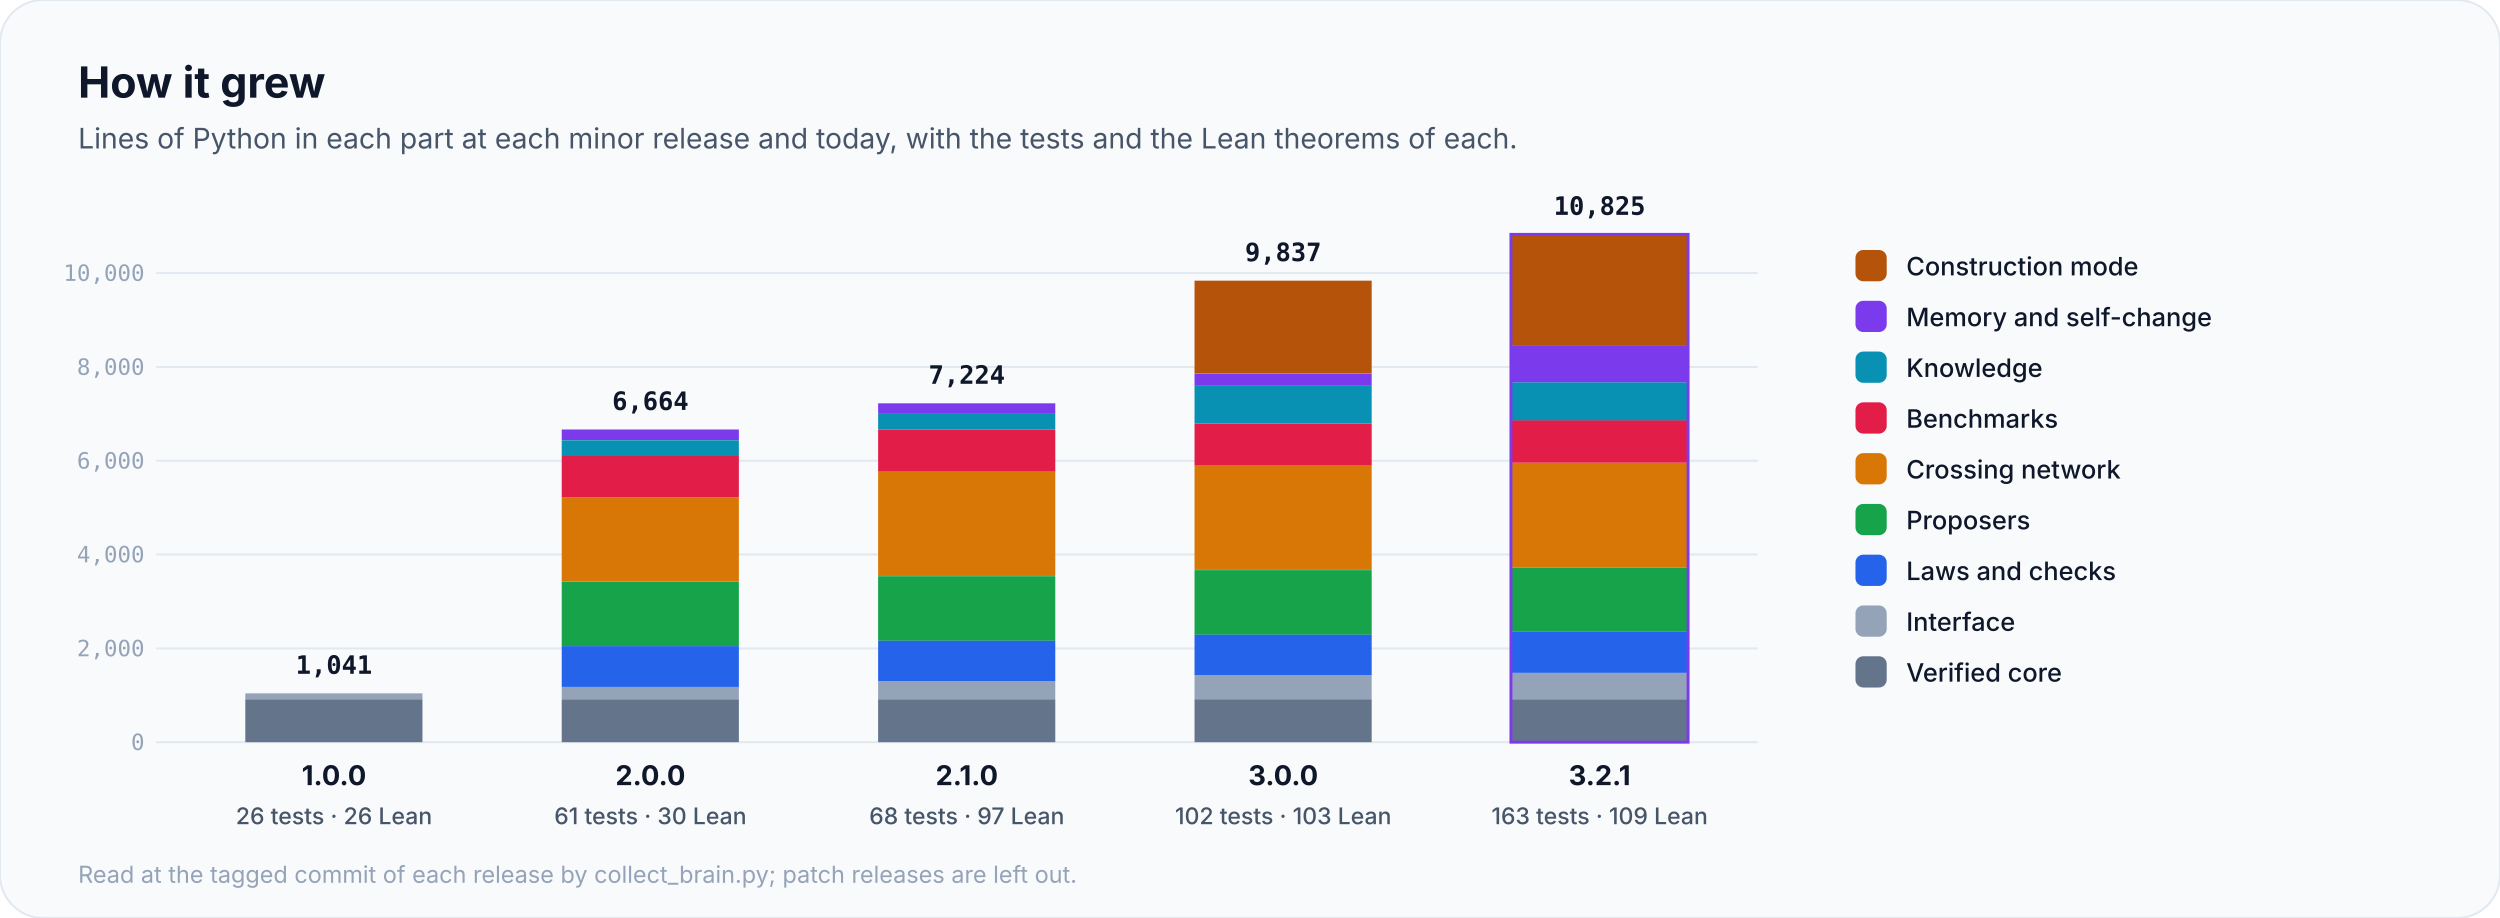
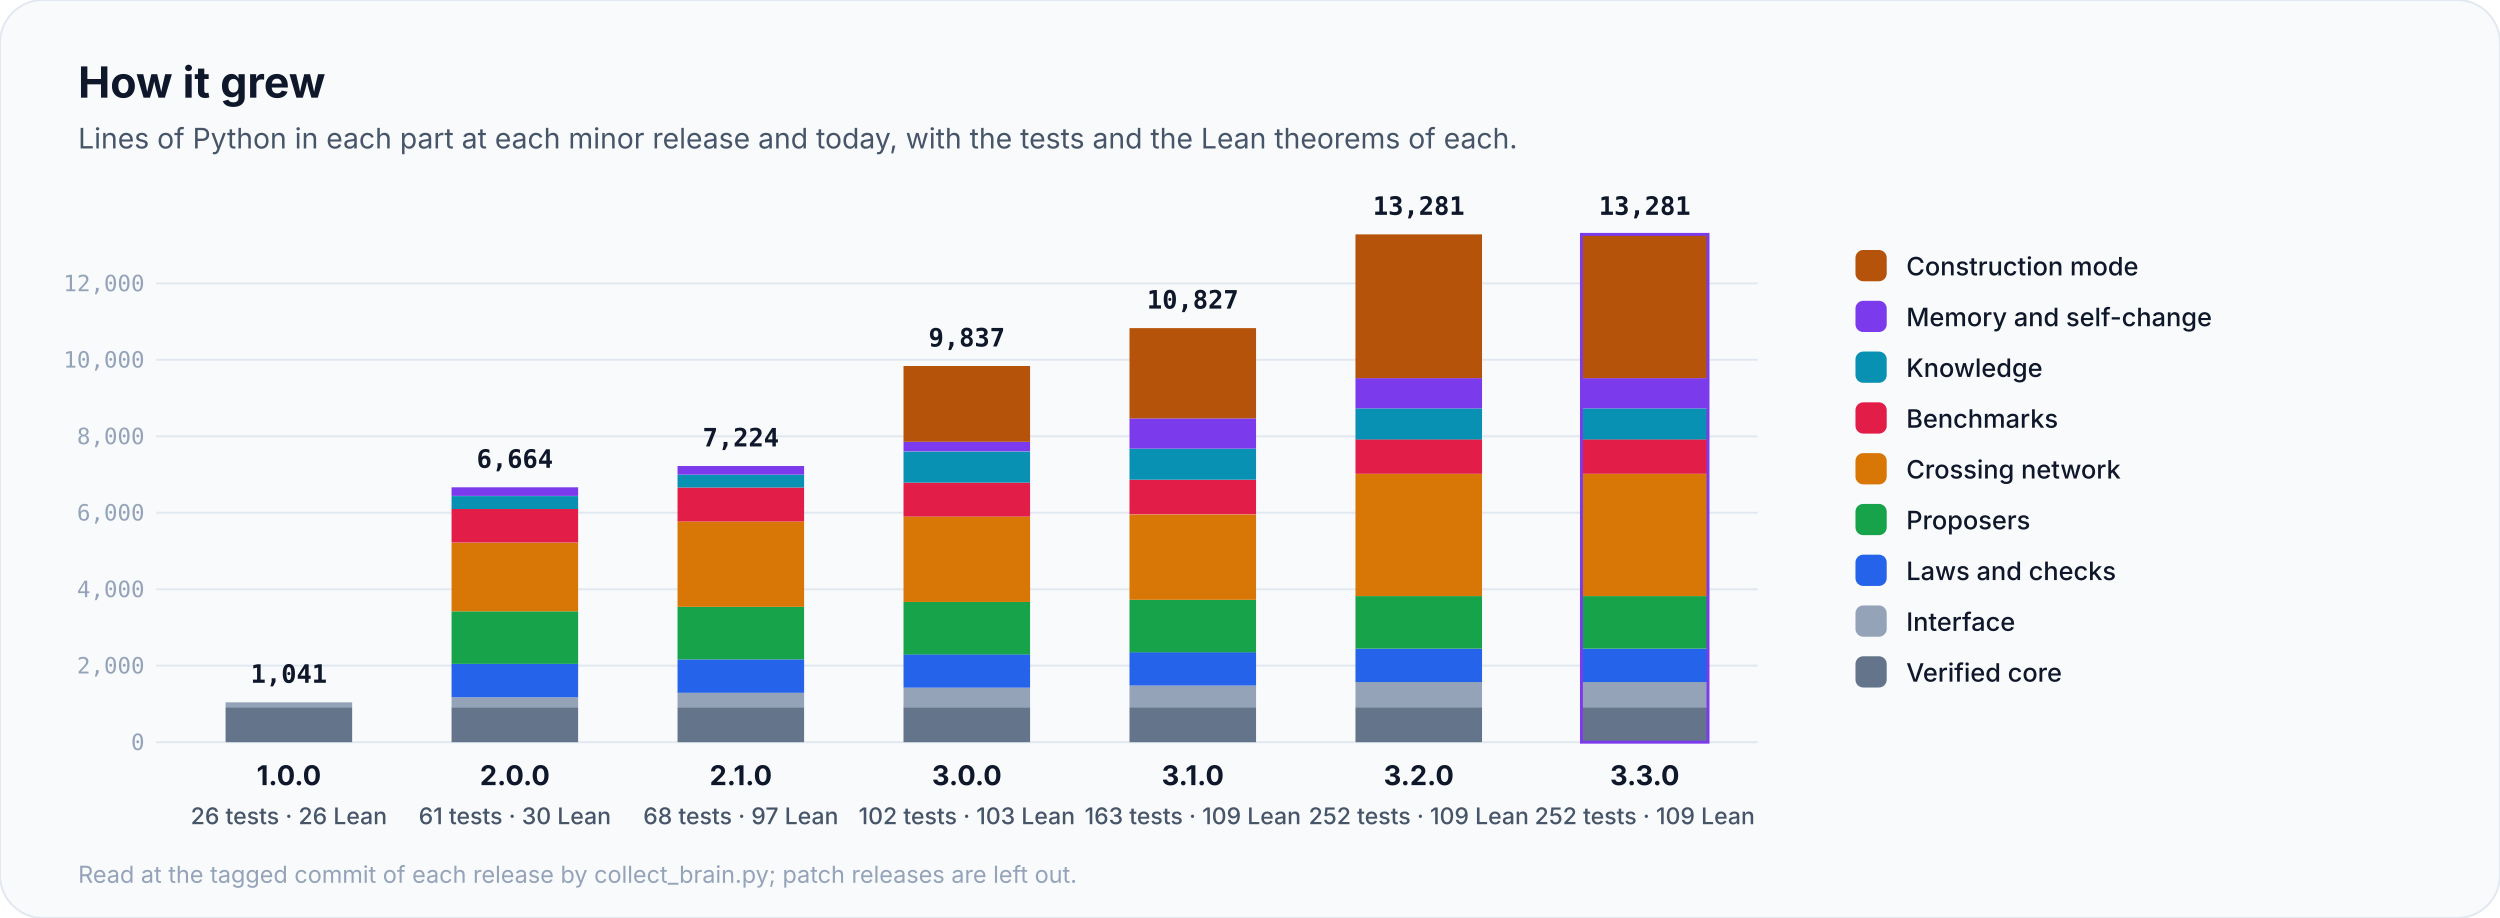
<svg xmlns="http://www.w3.org/2000/svg" viewBox="0 0 1280 470" width="1280" height="470" role="img" aria-label="How Anaxia grew, release by release">
  <style>@keyframes flow{to{stroke-dashoffset:-28}}@keyframes pulse{0%,100%{transform:scale(1)}50%{transform:scale(1.12)}}@keyframes rise{from{transform:scaleX(0)}to{transform:scaleX(1)}}[marker-end]{stroke-dasharray:8 6;animation:flow 1.4s linear infinite}.pulse{transform-box:fill-box;transform-origin:center;animation:pulse 2.4s ease-in-out infinite}.rise{transform-box:fill-box;transform-origin:left;animation:rise 1.8s cubic-bezier(.2,.8,.2,1) both}@keyframes draw{from{stroke-dashoffset:1}to{stroke-dashoffset:0}}.draw{stroke-dasharray:1;stroke-dashoffset:1;animation:draw 1.1s cubic-bezier(.4,0,.2,1) forwards}@keyframes orbit{to{transform:rotate(360deg)}}.orbit{transform-box:fill-box;transform-origin:center;animation:orbit 12s linear infinite}@keyframes grow{from{transform:scaleY(0)}to{transform:scaleY(1)}}.grow{transform-box:fill-box;transform-origin:bottom;animation:grow 1.6s cubic-bezier(.2,.8,.2,1) both}@keyframes fade{from{opacity:0;transform:translateY(10px)}to{opacity:1;transform:none}}.fade{animation:fade .9s cubic-bezier(.2,.8,.2,1) both}@keyframes ping{0%{opacity:.7;transform:scale(1)}100%{opacity:0;transform:scale(2.6)}}.ping{transform-box:fill-box;transform-origin:center;animation:ping 2.2s cubic-bezier(0,0,.2,1) infinite}@keyframes sweep{0%,55%{transform:translateX(-100%)}100%{transform:translateX(100%)}}.sweep{transform-box:fill-box;animation:sweep 7s ease-in-out infinite}@keyframes march{to{stroke-dashoffset:-24}}.march{stroke-dasharray:3 9;animation:march 2s linear infinite}</style>
  <style>@media (prefers-reduced-motion:reduce){*{animation:none!important}.draw{stroke-dashoffset:0!important}.ping,.sweep{display:none}}</style>
  <rect width="1280" height="470" rx="22" fill="#f8fafc" stroke="#e2e8f0" />
  <text x="40.0" y="50.0" font-family="Inter, 'Segoe UI', Roboto, Helvetica, Arial, sans-serif" font-size="22" font-weight="700" fill="#0f172a" text-anchor="start">How it grew</text>
  <text x="40.0" y="76.0" font-family="Inter, 'Segoe UI', Roboto, Helvetica, Arial, sans-serif" font-size="14.5" font-weight="400" fill="#475569" text-anchor="start">Lines of Python in each part at each minor release and today, with the tests and the Lean theorems of each.</text>
  <line x1="80" y1="380.0" x2="900" y2="380.0" stroke="#e2e8f0" />
  <text x="74.0" y="384.0" font-family="'JetBrains Mono', 'SFMono-Regular', Menlo, Consolas, monospace" font-size="11.5" font-weight="500" fill="#94a3b8" text-anchor="end">0</text>
-   <line x1="80" y1="332.0" x2="900" y2="332.0" stroke="#e2e8f0" />
-   <text x="74.0" y="336.0" font-family="'JetBrains Mono', 'SFMono-Regular', Menlo, Consolas, monospace" font-size="11.5" font-weight="500" fill="#94a3b8" text-anchor="end">2,000</text>
-   <line x1="80" y1="283.9" x2="900" y2="283.9" stroke="#e2e8f0" />
-   <text x="74.0" y="287.9" font-family="'JetBrains Mono', 'SFMono-Regular', Menlo, Consolas, monospace" font-size="11.5" font-weight="500" fill="#94a3b8" text-anchor="end">4,000</text>
-   <line x1="80" y1="235.9" x2="900" y2="235.9" stroke="#e2e8f0" />
-   <text x="74.0" y="239.9" font-family="'JetBrains Mono', 'SFMono-Regular', Menlo, Consolas, monospace" font-size="11.5" font-weight="500" fill="#94a3b8" text-anchor="end">6,000</text>
-   <line x1="80" y1="187.9" x2="900" y2="187.9" stroke="#e2e8f0" />
-   <text x="74.0" y="191.9" font-family="'JetBrains Mono', 'SFMono-Regular', Menlo, Consolas, monospace" font-size="11.5" font-weight="500" fill="#94a3b8" text-anchor="end">8,000</text>
-   <line x1="80" y1="139.8" x2="900" y2="139.8" stroke="#e2e8f0" />
-   <text x="74.0" y="143.8" font-family="'JetBrains Mono', 'SFMono-Regular', Menlo, Consolas, monospace" font-size="11.5" font-weight="500" fill="#94a3b8" text-anchor="end">10,000</text>
+   <line x1="80" y1="340.8" x2="900" y2="340.8" stroke="#e2e8f0" />
+   <text x="74.0" y="344.8" font-family="'JetBrains Mono', 'SFMono-Regular', Menlo, Consolas, monospace" font-size="11.5" font-weight="500" fill="#94a3b8" text-anchor="end">2,000</text>
+   <line x1="80" y1="301.7" x2="900" y2="301.7" stroke="#e2e8f0" />
+   <text x="74.0" y="305.7" font-family="'JetBrains Mono', 'SFMono-Regular', Menlo, Consolas, monospace" font-size="11.5" font-weight="500" fill="#94a3b8" text-anchor="end">4,000</text>
+   <line x1="80" y1="262.5" x2="900" y2="262.5" stroke="#e2e8f0" />
+   <text x="74.0" y="266.5" font-family="'JetBrains Mono', 'SFMono-Regular', Menlo, Consolas, monospace" font-size="11.5" font-weight="500" fill="#94a3b8" text-anchor="end">6,000</text>
+   <line x1="80" y1="223.4" x2="900" y2="223.4" stroke="#e2e8f0" />
+   <text x="74.0" y="227.4" font-family="'JetBrains Mono', 'SFMono-Regular', Menlo, Consolas, monospace" font-size="11.5" font-weight="500" fill="#94a3b8" text-anchor="end">8,000</text>
+   <line x1="80" y1="184.2" x2="900" y2="184.2" stroke="#e2e8f0" />
+   <text x="74.0" y="188.2" font-family="'JetBrains Mono', 'SFMono-Regular', Menlo, Consolas, monospace" font-size="11.5" font-weight="500" fill="#94a3b8" text-anchor="end">10,000</text>
+   <line x1="80" y1="145.1" x2="900" y2="145.1" stroke="#e2e8f0" />
+   <text x="74.0" y="149.1" font-family="'JetBrains Mono', 'SFMono-Regular', Menlo, Consolas, monospace" font-size="11.5" font-weight="500" fill="#94a3b8" text-anchor="end">12,000</text>
  <g class="grow" style="animation-delay:0.00s">
-     <rect x="125.6" y="358.0" width="90.7" height="22.0" fill="#64748b" />
-     <rect x="125.6" y="355.0" width="90.7" height="3.0" fill="#94a3b8" />
+     <rect x="115.5" y="362.1" width="64.8" height="17.9" fill="#64748b" />
+     <rect x="115.5" y="359.6" width="64.8" height="2.4" fill="#94a3b8" />
  </g>
-   <text x="171.0" y="345.0" font-family="'JetBrains Mono', 'SFMono-Regular', Menlo, Consolas, monospace" font-size="13" font-weight="700" fill="#0f172a" text-anchor="middle" class="fade" style="animation-delay:1.00s">1,041</text>
-   <text x="171.0" y="402.0" font-family="Inter, 'Segoe UI', Roboto, Helvetica, Arial, sans-serif" font-size="14" font-weight="700" fill="#0f172a" text-anchor="middle">1.0.0</text>
-   <text x="171.0" y="422.0" font-family="Inter, 'Segoe UI', Roboto, Helvetica, Arial, sans-serif" font-size="11.8" font-weight="500" fill="#475569" text-anchor="middle">26 tests · 26 Lean</text>
+   <text x="147.9" y="349.6" font-family="'JetBrains Mono', 'SFMono-Regular', Menlo, Consolas, monospace" font-size="13" font-weight="700" fill="#0f172a" text-anchor="middle" class="fade" style="animation-delay:1.00s">1,041</text>
+   <text x="147.9" y="402.0" font-family="Inter, 'Segoe UI', Roboto, Helvetica, Arial, sans-serif" font-size="14" font-weight="700" fill="#0f172a" text-anchor="middle">1.0.0</text>
+   <text x="147.9" y="422.0" font-family="Inter, 'Segoe UI', Roboto, Helvetica, Arial, sans-serif" font-size="11.8" font-weight="500" fill="#475569" text-anchor="middle">26 tests · 26 Lean</text>
  <g class="grow" style="animation-delay:0.22s">
-     <rect x="287.6" y="358.0" width="90.7" height="22.0" fill="#64748b" />
-     <rect x="287.6" y="351.7" width="90.7" height="6.3" fill="#94a3b8" />
-     <rect x="287.6" y="330.8" width="90.7" height="20.9" fill="#2563eb" />
-     <rect x="287.6" y="297.8" width="90.7" height="33.0" fill="#16a34a" />
-     <rect x="287.6" y="254.7" width="90.7" height="43.1" fill="#d97706" />
-     <rect x="287.6" y="233.4" width="90.7" height="21.3" fill="#e11d48" />
-     <rect x="287.6" y="225.4" width="90.7" height="8.1" fill="#0891b2" />
-     <rect x="287.6" y="219.9" width="90.7" height="5.4" fill="#7c3aed" />
+     <rect x="231.2" y="362.1" width="64.8" height="17.9" fill="#64748b" />
+     <rect x="231.2" y="357.0" width="64.8" height="5.1" fill="#94a3b8" />
+     <rect x="231.2" y="339.9" width="64.8" height="17.1" fill="#2563eb" />
+     <rect x="231.2" y="313.0" width="64.8" height="26.9" fill="#16a34a" />
+     <rect x="231.2" y="277.9" width="64.8" height="35.1" fill="#d97706" />
+     <rect x="231.2" y="260.5" width="64.8" height="17.3" fill="#e11d48" />
+     <rect x="231.2" y="254.0" width="64.8" height="6.6" fill="#0891b2" />
+     <rect x="231.2" y="249.5" width="64.8" height="4.4" fill="#7c3aed" />
  </g>
-   <text x="333.0" y="209.9" font-family="'JetBrains Mono', 'SFMono-Regular', Menlo, Consolas, monospace" font-size="13" font-weight="700" fill="#0f172a" text-anchor="middle" class="fade" style="animation-delay:1.22s">6,664</text>
-   <text x="333.0" y="402.0" font-family="Inter, 'Segoe UI', Roboto, Helvetica, Arial, sans-serif" font-size="14" font-weight="700" fill="#0f172a" text-anchor="middle">2.0.0</text>
-   <text x="333.0" y="422.0" font-family="Inter, 'Segoe UI', Roboto, Helvetica, Arial, sans-serif" font-size="11.8" font-weight="500" fill="#475569" text-anchor="middle">61 tests · 30 Lean</text>
+   <text x="263.6" y="239.5" font-family="'JetBrains Mono', 'SFMono-Regular', Menlo, Consolas, monospace" font-size="13" font-weight="700" fill="#0f172a" text-anchor="middle" class="fade" style="animation-delay:1.22s">6,664</text>
+   <text x="263.6" y="402.0" font-family="Inter, 'Segoe UI', Roboto, Helvetica, Arial, sans-serif" font-size="14" font-weight="700" fill="#0f172a" text-anchor="middle">2.0.0</text>
+   <text x="263.6" y="422.0" font-family="Inter, 'Segoe UI', Roboto, Helvetica, Arial, sans-serif" font-size="11.8" font-weight="500" fill="#475569" text-anchor="middle">61 tests · 30 Lean</text>
  <g class="grow" style="animation-delay:0.44s">
-     <rect x="449.6" y="358.0" width="90.7" height="22.0" fill="#64748b" />
-     <rect x="449.6" y="348.8" width="90.7" height="9.2" fill="#94a3b8" />
-     <rect x="449.6" y="327.9" width="90.7" height="20.9" fill="#2563eb" />
-     <rect x="449.6" y="295.0" width="90.7" height="33.0" fill="#16a34a" />
-     <rect x="449.6" y="241.3" width="90.7" height="53.6" fill="#d97706" />
-     <rect x="449.6" y="220.0" width="90.7" height="21.4" fill="#e11d48" />
-     <rect x="449.6" y="211.9" width="90.7" height="8.1" fill="#0891b2" />
-     <rect x="449.6" y="206.5" width="90.7" height="5.4" fill="#7c3aed" />
+     <rect x="346.9" y="362.1" width="64.8" height="17.9" fill="#64748b" />
+     <rect x="346.9" y="354.6" width="64.8" height="7.5" fill="#94a3b8" />
+     <rect x="346.9" y="337.6" width="64.8" height="17.1" fill="#2563eb" />
+     <rect x="346.9" y="310.7" width="64.8" height="26.9" fill="#16a34a" />
+     <rect x="346.9" y="267.0" width="64.8" height="43.7" fill="#d97706" />
+     <rect x="346.9" y="249.6" width="64.8" height="17.4" fill="#e11d48" />
+     <rect x="346.9" y="243.0" width="64.8" height="6.6" fill="#0891b2" />
+     <rect x="346.9" y="238.6" width="64.8" height="4.4" fill="#7c3aed" />
  </g>
-   <text x="495.0" y="196.5" font-family="'JetBrains Mono', 'SFMono-Regular', Menlo, Consolas, monospace" font-size="13" font-weight="700" fill="#0f172a" text-anchor="middle" class="fade" style="animation-delay:1.44s">7,224</text>
-   <text x="495.0" y="402.0" font-family="Inter, 'Segoe UI', Roboto, Helvetica, Arial, sans-serif" font-size="14" font-weight="700" fill="#0f172a" text-anchor="middle">2.1.0</text>
-   <text x="495.0" y="422.0" font-family="Inter, 'Segoe UI', Roboto, Helvetica, Arial, sans-serif" font-size="11.8" font-weight="500" fill="#475569" text-anchor="middle">68 tests · 97 Lean</text>
+   <text x="379.3" y="228.6" font-family="'JetBrains Mono', 'SFMono-Regular', Menlo, Consolas, monospace" font-size="13" font-weight="700" fill="#0f172a" text-anchor="middle" class="fade" style="animation-delay:1.44s">7,224</text>
+   <text x="379.3" y="402.0" font-family="Inter, 'Segoe UI', Roboto, Helvetica, Arial, sans-serif" font-size="14" font-weight="700" fill="#0f172a" text-anchor="middle">2.1.0</text>
+   <text x="379.3" y="422.0" font-family="Inter, 'Segoe UI', Roboto, Helvetica, Arial, sans-serif" font-size="11.8" font-weight="500" fill="#475569" text-anchor="middle">68 tests · 97 Lean</text>
  <g class="grow" style="animation-delay:0.66s">
-     <rect x="611.6" y="358.0" width="90.7" height="22.0" fill="#64748b" />
-     <rect x="611.6" y="345.7" width="90.7" height="12.2" fill="#94a3b8" />
-     <rect x="611.6" y="324.8" width="90.7" height="20.9" fill="#2563eb" />
-     <rect x="611.6" y="291.9" width="90.7" height="33.0" fill="#16a34a" />
-     <rect x="611.6" y="238.2" width="90.7" height="53.6" fill="#d97706" />
-     <rect x="611.6" y="216.9" width="90.7" height="21.4" fill="#e11d48" />
-     <rect x="611.6" y="197.4" width="90.7" height="19.5" fill="#0891b2" />
-     <rect x="611.6" y="191.4" width="90.7" height="6.1" fill="#7c3aed" />
-     <rect x="611.6" y="143.7" width="90.7" height="47.6" fill="#b45309" />
+     <rect x="462.6" y="362.1" width="64.8" height="17.9" fill="#64748b" />
+     <rect x="462.6" y="352.1" width="64.8" height="10.0" fill="#94a3b8" />
+     <rect x="462.6" y="335.0" width="64.8" height="17.1" fill="#2563eb" />
+     <rect x="462.6" y="308.2" width="64.8" height="26.9" fill="#16a34a" />
+     <rect x="462.6" y="264.5" width="64.8" height="43.7" fill="#d97706" />
+     <rect x="462.6" y="247.1" width="64.8" height="17.4" fill="#e11d48" />
+     <rect x="462.6" y="231.2" width="64.8" height="15.9" fill="#0891b2" />
+     <rect x="462.6" y="226.2" width="64.8" height="4.9" fill="#7c3aed" />
+     <rect x="462.6" y="187.4" width="64.8" height="38.8" fill="#b45309" />
  </g>
-   <text x="657.0" y="133.7" font-family="'JetBrains Mono', 'SFMono-Regular', Menlo, Consolas, monospace" font-size="13" font-weight="700" fill="#0f172a" text-anchor="middle" class="fade" style="animation-delay:1.66s">9,837</text>
-   <text x="657.0" y="402.0" font-family="Inter, 'Segoe UI', Roboto, Helvetica, Arial, sans-serif" font-size="14" font-weight="700" fill="#0f172a" text-anchor="middle">3.0.0</text>
-   <text x="657.0" y="422.0" font-family="Inter, 'Segoe UI', Roboto, Helvetica, Arial, sans-serif" font-size="11.8" font-weight="500" fill="#475569" text-anchor="middle">102 tests · 103 Lean</text>
+   <text x="495.0" y="177.4" font-family="'JetBrains Mono', 'SFMono-Regular', Menlo, Consolas, monospace" font-size="13" font-weight="700" fill="#0f172a" text-anchor="middle" class="fade" style="animation-delay:1.66s">9,837</text>
+   <text x="495.0" y="402.0" font-family="Inter, 'Segoe UI', Roboto, Helvetica, Arial, sans-serif" font-size="14" font-weight="700" fill="#0f172a" text-anchor="middle">3.0.0</text>
+   <text x="495.0" y="422.0" font-family="Inter, 'Segoe UI', Roboto, Helvetica, Arial, sans-serif" font-size="11.8" font-weight="500" fill="#475569" text-anchor="middle">102 tests · 103 Lean</text>
  <g class="grow" style="animation-delay:0.88s">
-     <rect x="773.6" y="358.0" width="90.7" height="22.0" fill="#64748b" />
-     <rect x="773.6" y="344.5" width="90.7" height="13.5" fill="#94a3b8" />
-     <rect x="773.6" y="323.5" width="90.7" height="21.0" fill="#2563eb" />
-     <rect x="773.6" y="290.5" width="90.7" height="33.0" fill="#16a34a" />
-     <rect x="773.6" y="236.9" width="90.7" height="53.6" fill="#d97706" />
-     <rect x="773.6" y="215.1" width="90.7" height="21.8" fill="#e11d48" />
-     <rect x="773.6" y="195.7" width="90.7" height="19.5" fill="#0891b2" />
-     <rect x="773.6" y="176.7" width="90.7" height="19.0" fill="#7c3aed" />
-     <rect x="773.6" y="120.0" width="90.7" height="56.7" fill="#b45309" />
+     <rect x="578.3" y="362.1" width="64.8" height="17.9" fill="#64748b" />
+     <rect x="578.3" y="351.0" width="64.8" height="11.0" fill="#94a3b8" />
+     <rect x="578.3" y="333.9" width="64.8" height="17.1" fill="#2563eb" />
+     <rect x="578.3" y="307.1" width="64.8" height="26.9" fill="#16a34a" />
+     <rect x="578.3" y="263.4" width="64.8" height="43.7" fill="#d97706" />
+     <rect x="578.3" y="245.6" width="64.8" height="17.7" fill="#e11d48" />
+     <rect x="578.3" y="229.7" width="64.8" height="15.9" fill="#0891b2" />
+     <rect x="578.3" y="214.2" width="64.8" height="15.5" fill="#7c3aed" />
+     <rect x="578.3" y="168.0" width="64.8" height="46.2" fill="#b45309" />
  </g>
-   <rect class="ping" x="773.6" y="120.0" width="90.7" height="260.0" fill="none" stroke="#7c3aed" stroke-width="1.5" style="animation-delay:2.48s" />
-   <text x="819.0" y="110.0" font-family="'JetBrains Mono', 'SFMono-Regular', Menlo, Consolas, monospace" font-size="13" font-weight="700" fill="#0f172a" text-anchor="middle" class="fade" style="animation-delay:1.88s">10,825</text>
-   <text x="819.0" y="402.0" font-family="Inter, 'Segoe UI', Roboto, Helvetica, Arial, sans-serif" font-size="14" font-weight="700" fill="#0f172a" text-anchor="middle">3.2.1</text>
-   <text x="819.0" y="422.0" font-family="Inter, 'Segoe UI', Roboto, Helvetica, Arial, sans-serif" font-size="11.8" font-weight="500" fill="#475569" text-anchor="middle">163 tests · 109 Lean</text>
+   <text x="610.7" y="158.0" font-family="'JetBrains Mono', 'SFMono-Regular', Menlo, Consolas, monospace" font-size="13" font-weight="700" fill="#0f172a" text-anchor="middle" class="fade" style="animation-delay:1.88s">10,827</text>
+   <text x="610.7" y="402.0" font-family="Inter, 'Segoe UI', Roboto, Helvetica, Arial, sans-serif" font-size="14" font-weight="700" fill="#0f172a" text-anchor="middle">3.1.0</text>
+   <text x="610.7" y="422.0" font-family="Inter, 'Segoe UI', Roboto, Helvetica, Arial, sans-serif" font-size="11.8" font-weight="500" fill="#475569" text-anchor="middle">163 tests · 109 Lean</text>
+   <g class="grow" style="animation-delay:1.10s">
+     <rect x="694.0" y="362.1" width="64.8" height="17.9" fill="#64748b" />
+     <rect x="694.0" y="349.1" width="64.8" height="12.9" fill="#94a3b8" />
+     <rect x="694.0" y="332.1" width="64.8" height="17.1" fill="#2563eb" />
+     <rect x="694.0" y="305.2" width="64.8" height="26.9" fill="#16a34a" />
+     <rect x="694.0" y="242.7" width="64.8" height="62.5" fill="#d97706" />
+     <rect x="694.0" y="224.9" width="64.8" height="17.7" fill="#e11d48" />
+     <rect x="694.0" y="209.1" width="64.8" height="15.9" fill="#0891b2" />
+     <rect x="694.0" y="193.6" width="64.8" height="15.5" fill="#7c3aed" />
+     <rect x="694.0" y="120.0" width="64.8" height="73.6" fill="#b45309" />
+   </g>
+   <text x="726.4" y="110.0" font-family="'JetBrains Mono', 'SFMono-Regular', Menlo, Consolas, monospace" font-size="13" font-weight="700" fill="#0f172a" text-anchor="middle" class="fade" style="animation-delay:2.10s">13,281</text>
+   <text x="726.4" y="402.0" font-family="Inter, 'Segoe UI', Roboto, Helvetica, Arial, sans-serif" font-size="14" font-weight="700" fill="#0f172a" text-anchor="middle">3.2.0</text>
+   <text x="726.4" y="422.0" font-family="Inter, 'Segoe UI', Roboto, Helvetica, Arial, sans-serif" font-size="11.8" font-weight="500" fill="#475569" text-anchor="middle">252 tests · 109 Lean</text>
+   <g class="grow" style="animation-delay:1.32s">
+     <rect x="809.7" y="362.1" width="64.8" height="17.9" fill="#64748b" />
+     <rect x="809.7" y="349.1" width="64.8" height="12.9" fill="#94a3b8" />
+     <rect x="809.7" y="332.1" width="64.8" height="17.1" fill="#2563eb" />
+     <rect x="809.7" y="305.2" width="64.8" height="26.9" fill="#16a34a" />
+     <rect x="809.7" y="242.7" width="64.8" height="62.5" fill="#d97706" />
+     <rect x="809.7" y="224.9" width="64.8" height="17.7" fill="#e11d48" />
+     <rect x="809.7" y="209.1" width="64.8" height="15.9" fill="#0891b2" />
+     <rect x="809.7" y="193.6" width="64.8" height="15.5" fill="#7c3aed" />
+     <rect x="809.7" y="120.0" width="64.8" height="73.6" fill="#b45309" />
+   </g>
+   <rect class="ping" x="809.7" y="120.0" width="64.8" height="260.0" fill="none" stroke="#7c3aed" stroke-width="1.5" style="animation-delay:2.92s" />
+   <text x="842.1" y="110.0" font-family="'JetBrains Mono', 'SFMono-Regular', Menlo, Consolas, monospace" font-size="13" font-weight="700" fill="#0f172a" text-anchor="middle" class="fade" style="animation-delay:2.32s">13,281</text>
+   <text x="842.1" y="402.0" font-family="Inter, 'Segoe UI', Roboto, Helvetica, Arial, sans-serif" font-size="14" font-weight="700" fill="#0f172a" text-anchor="middle">3.3.0</text>
+   <text x="842.1" y="422.0" font-family="Inter, 'Segoe UI', Roboto, Helvetica, Arial, sans-serif" font-size="11.8" font-weight="500" fill="#475569" text-anchor="middle">252 tests · 109 Lean</text>
  <rect x="950" y="128" width="16" height="16" rx="4" fill="#b45309" />
  <text x="976.0" y="141.0" font-family="Inter, 'Segoe UI', Roboto, Helvetica, Arial, sans-serif" font-size="13" font-weight="500" fill="#0f172a" text-anchor="start">Construction mode</text>
  <rect x="950" y="154" width="16" height="16" rx="4" fill="#7c3aed" />
  <text x="976.0" y="167.0" font-family="Inter, 'Segoe UI', Roboto, Helvetica, Arial, sans-serif" font-size="13" font-weight="500" fill="#0f172a" text-anchor="start">Memory and self-change</text>
  <rect x="950" y="180" width="16" height="16" rx="4" fill="#0891b2" />
  <text x="976.0" y="193.0" font-family="Inter, 'Segoe UI', Roboto, Helvetica, Arial, sans-serif" font-size="13" font-weight="500" fill="#0f172a" text-anchor="start">Knowledge</text>
  <rect x="950" y="206" width="16" height="16" rx="4" fill="#e11d48" />
  <text x="976.0" y="219.0" font-family="Inter, 'Segoe UI', Roboto, Helvetica, Arial, sans-serif" font-size="13" font-weight="500" fill="#0f172a" text-anchor="start">Benchmarks</text>
  <rect x="950" y="232" width="16" height="16" rx="4" fill="#d97706" />
  <text x="976.0" y="245.0" font-family="Inter, 'Segoe UI', Roboto, Helvetica, Arial, sans-serif" font-size="13" font-weight="500" fill="#0f172a" text-anchor="start">Crossing network</text>
  <rect x="950" y="258" width="16" height="16" rx="4" fill="#16a34a" />
  <text x="976.0" y="271.0" font-family="Inter, 'Segoe UI', Roboto, Helvetica, Arial, sans-serif" font-size="13" font-weight="500" fill="#0f172a" text-anchor="start">Proposers</text>
  <rect x="950" y="284" width="16" height="16" rx="4" fill="#2563eb" />
  <text x="976.0" y="297.0" font-family="Inter, 'Segoe UI', Roboto, Helvetica, Arial, sans-serif" font-size="13" font-weight="500" fill="#0f172a" text-anchor="start">Laws and checks</text>
  <rect x="950" y="310" width="16" height="16" rx="4" fill="#94a3b8" />
  <text x="976.0" y="323.0" font-family="Inter, 'Segoe UI', Roboto, Helvetica, Arial, sans-serif" font-size="13" font-weight="500" fill="#0f172a" text-anchor="start">Interface</text>
  <rect x="950" y="336" width="16" height="16" rx="4" fill="#64748b" />
  <text x="976.0" y="349.0" font-family="Inter, 'Segoe UI', Roboto, Helvetica, Arial, sans-serif" font-size="13" font-weight="500" fill="#0f172a" text-anchor="start">Verified core</text>
  <text x="40.0" y="452.0" font-family="Inter, 'Segoe UI', Roboto, Helvetica, Arial, sans-serif" font-size="12" font-weight="400" fill="#94a3b8" text-anchor="start">Read at the tagged commit of each release by collect_brain.py; patch releases are left out.</text>
</svg>
